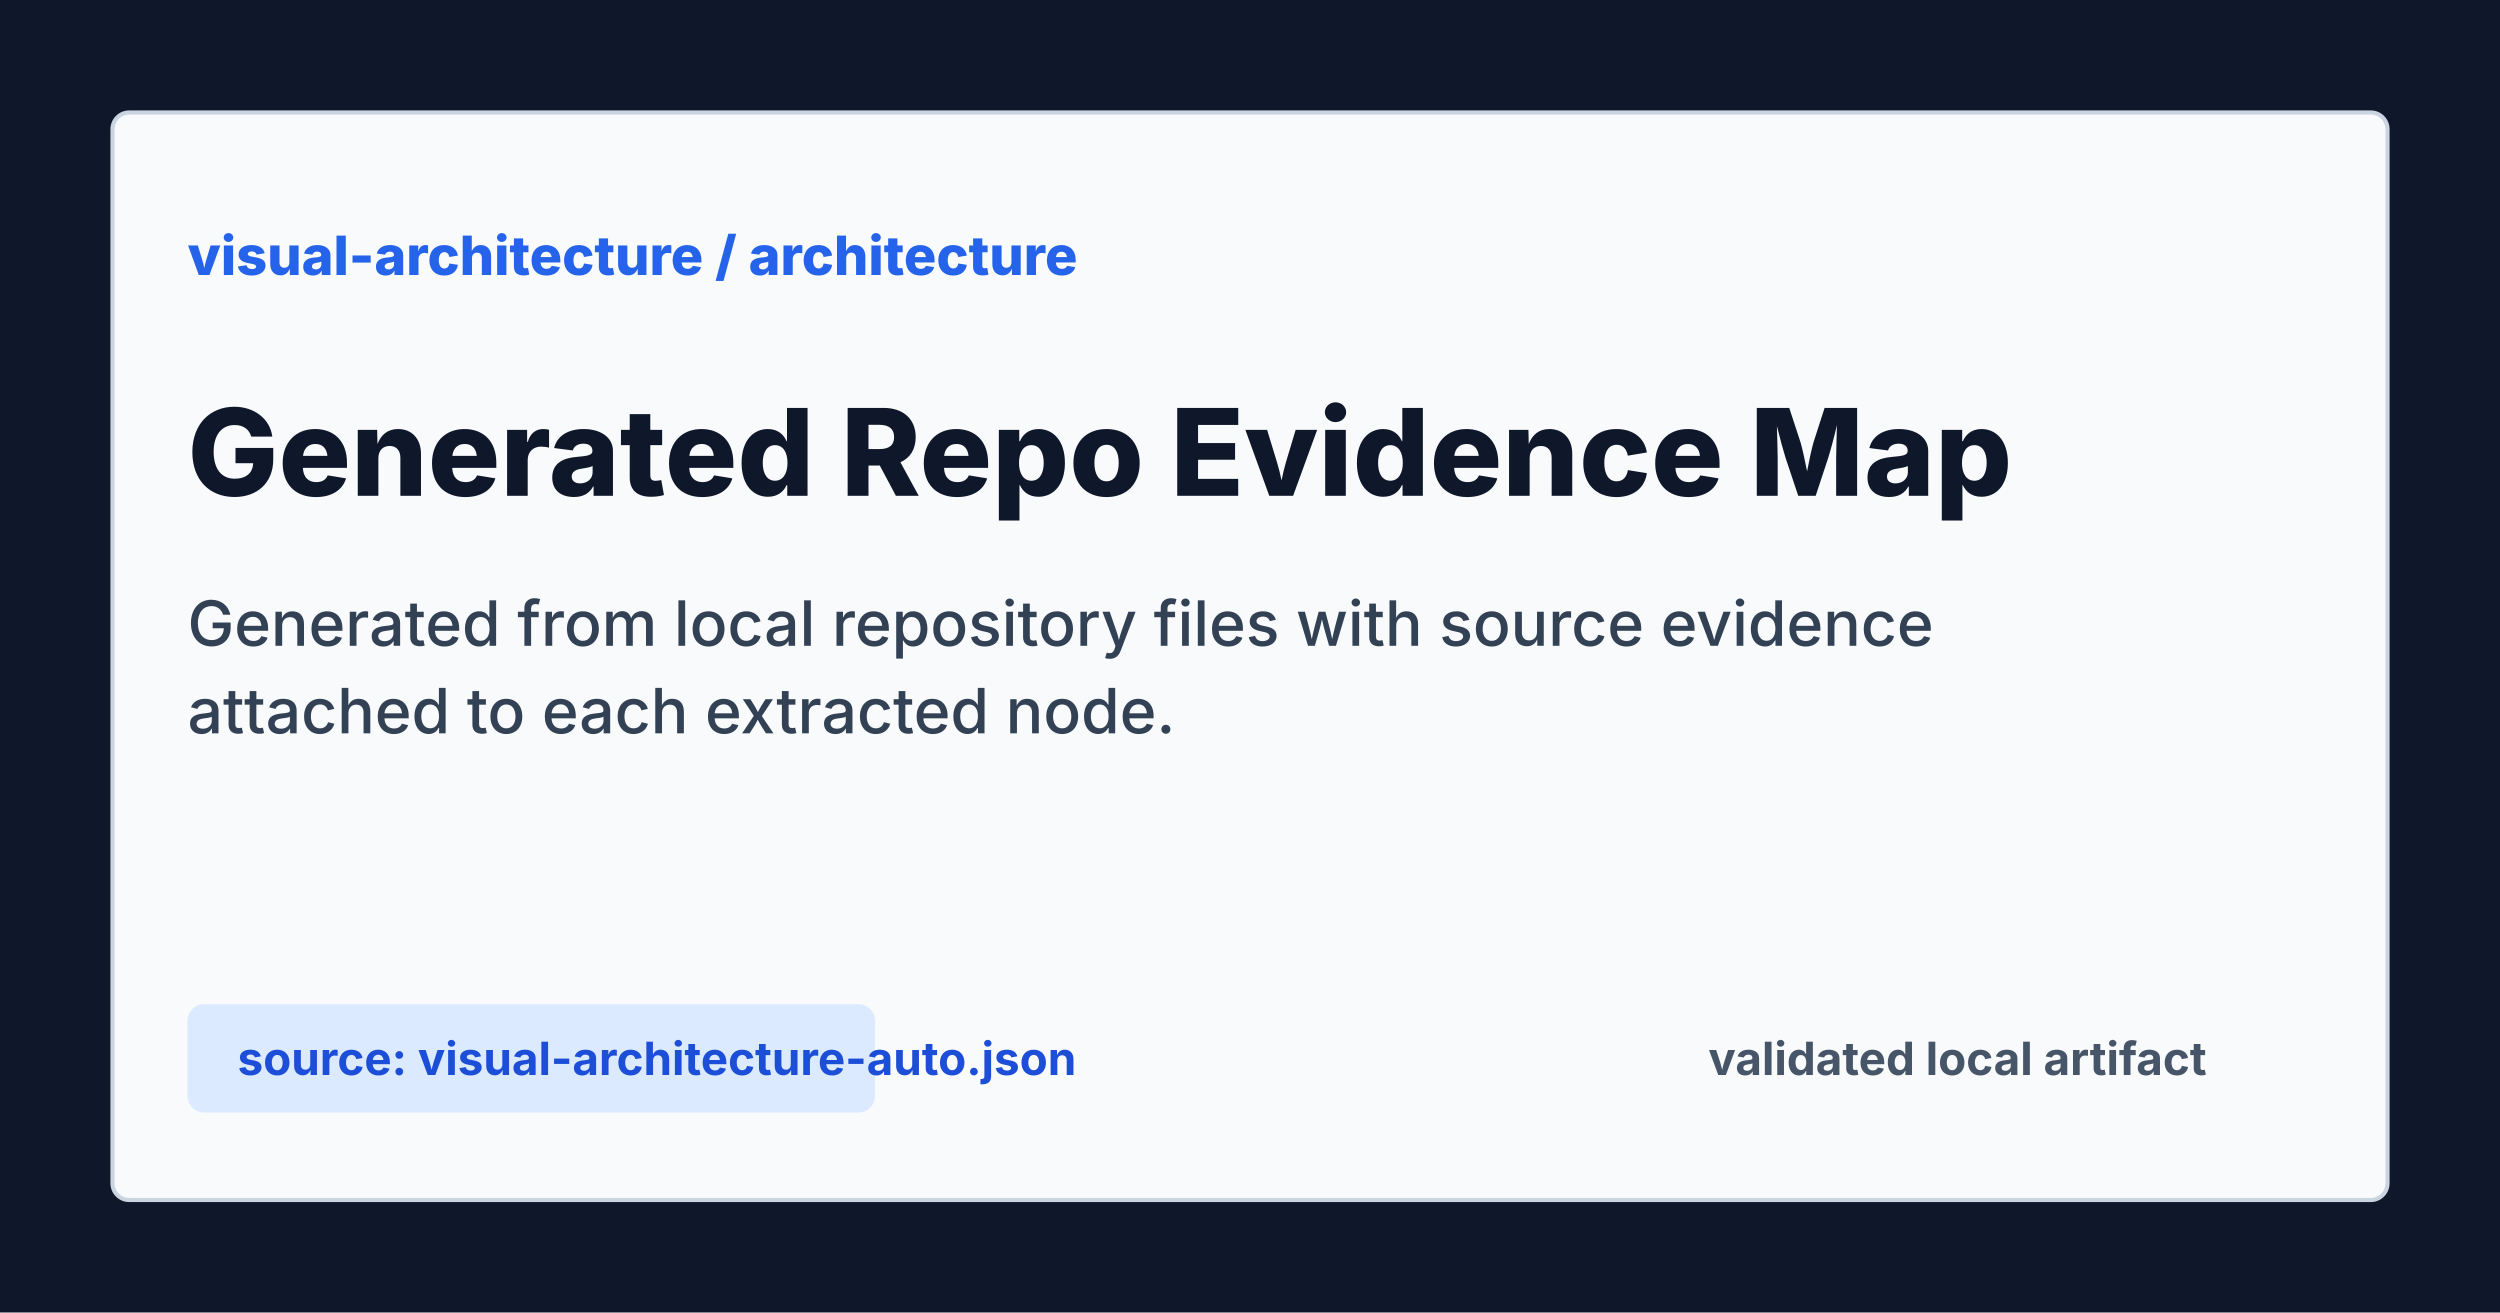
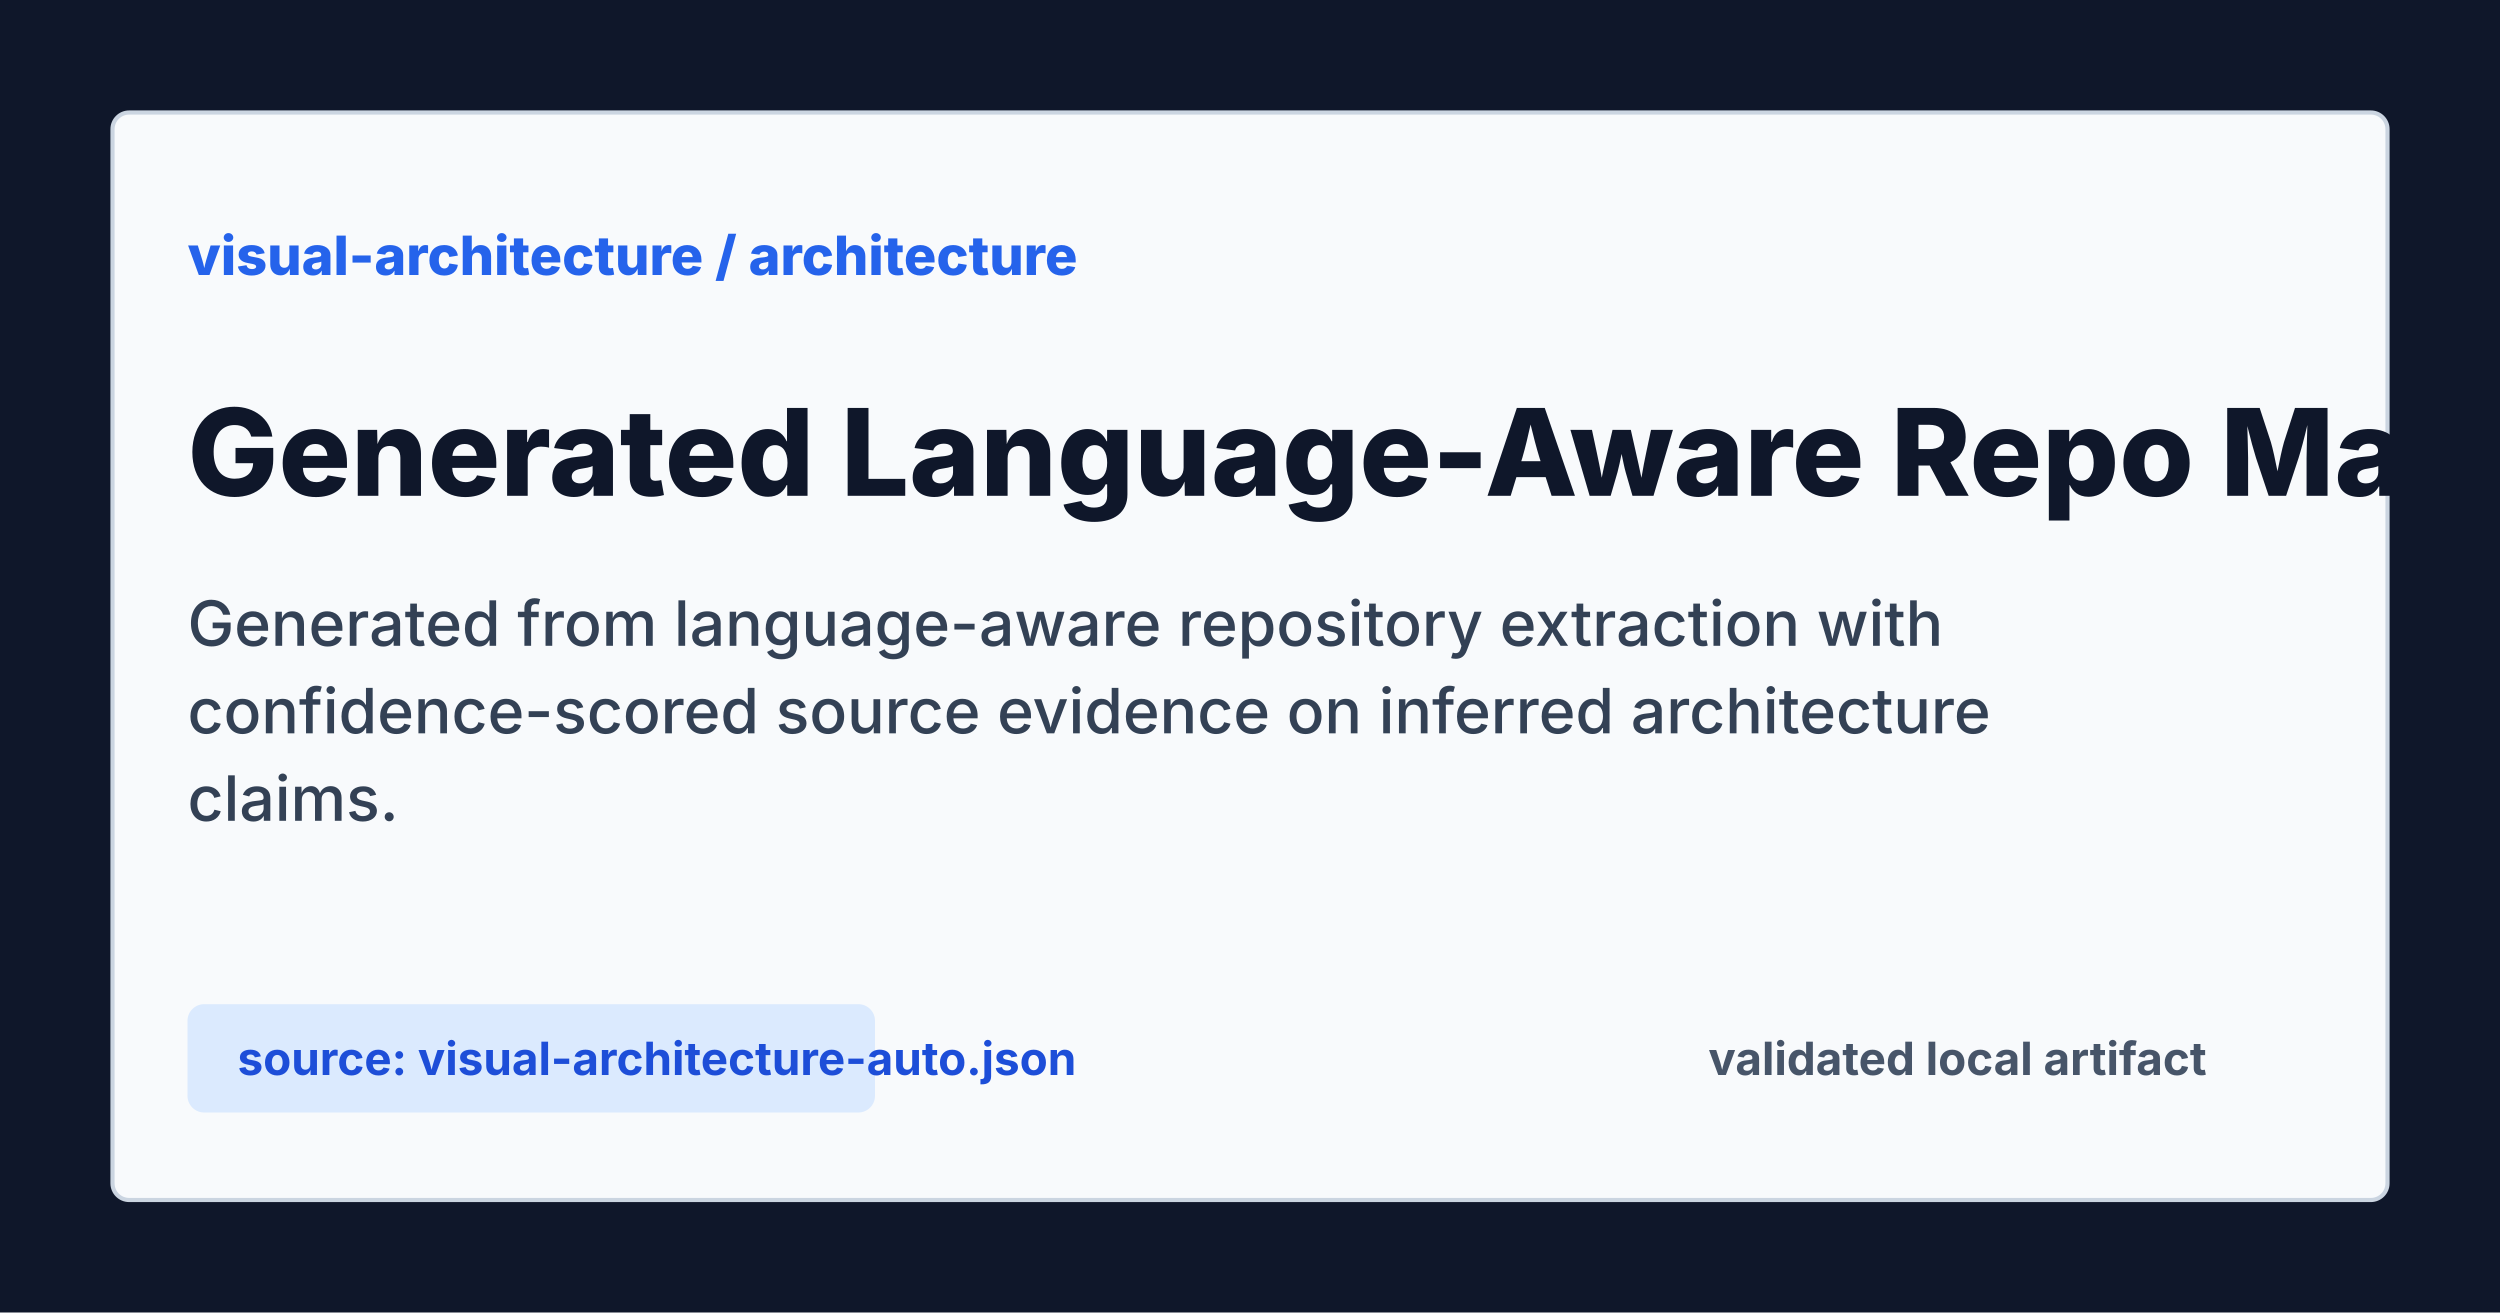
- <svg xmlns="http://www.w3.org/2000/svg" width="1200" height="630" viewBox="0 0 1200 630" role="img" aria-label="Generated Repo Evidence Map">
+ <svg xmlns="http://www.w3.org/2000/svg" width="1200" height="630" viewBox="0 0 1200 630" role="img" aria-label="Generated Language-Aware Repo Map">
  <rect width="1200" height="630" fill="#0f172a" />
  <rect x="54" y="54" width="1092" height="522" rx="8" fill="#f8fafc" stroke="#cbd5e1" stroke-width="2" />
  <text x="90" y="132" font-family="Inter, ui-sans-serif, system-ui, -apple-system, BlinkMacSystemFont, 'Segoe UI', sans-serif" font-size="26" font-weight="800" fill="#2563eb">visual-architecture / architecture</text>
-   <text x="90" y="238" font-family="Inter, ui-sans-serif, system-ui, -apple-system, BlinkMacSystemFont, 'Segoe UI', sans-serif" font-size="58" font-weight="800" fill="#0f172a">Generated Repo Evidence Map</text>
+   <text x="90" y="238" font-family="Inter, ui-sans-serif, system-ui, -apple-system, BlinkMacSystemFont, 'Segoe UI', sans-serif" font-size="58" font-weight="800" fill="#0f172a">Generated Language-Aware Repo Map</text>
  <text x="90" y="310" font-family="Inter, ui-sans-serif, system-ui, -apple-system, BlinkMacSystemFont, 'Segoe UI', sans-serif" font-size="30" font-weight="500" fill="#334155">
-     <tspan x="90" dy="0">Generated from local repository files with source evidence</tspan>
-     <tspan x="90" dy="42">attached to each extracted node.</tspan>
+     <tspan x="90" dy="0">Generated from language-aware repository extraction with</tspan>
+     <tspan x="90" dy="42">confidence-scored source evidence on inferred architecture</tspan>
+     <tspan x="90" dy="42">claims.</tspan>
  </text>
  <rect x="90" y="482" width="330" height="52" rx="8" fill="#dbeafe" />
  <text x="114" y="516" font-family="Inter, ui-sans-serif, system-ui, -apple-system, BlinkMacSystemFont, 'Segoe UI', sans-serif" font-size="22" font-weight="700" fill="#1d4ed8">source: visual-architecture-auto.json</text>
  <text x="820" y="516" font-family="Inter, ui-sans-serif, system-ui, -apple-system, BlinkMacSystemFont, 'Segoe UI', sans-serif" font-size="22" font-weight="700" fill="#475569">validated local artifact</text>
</svg>
